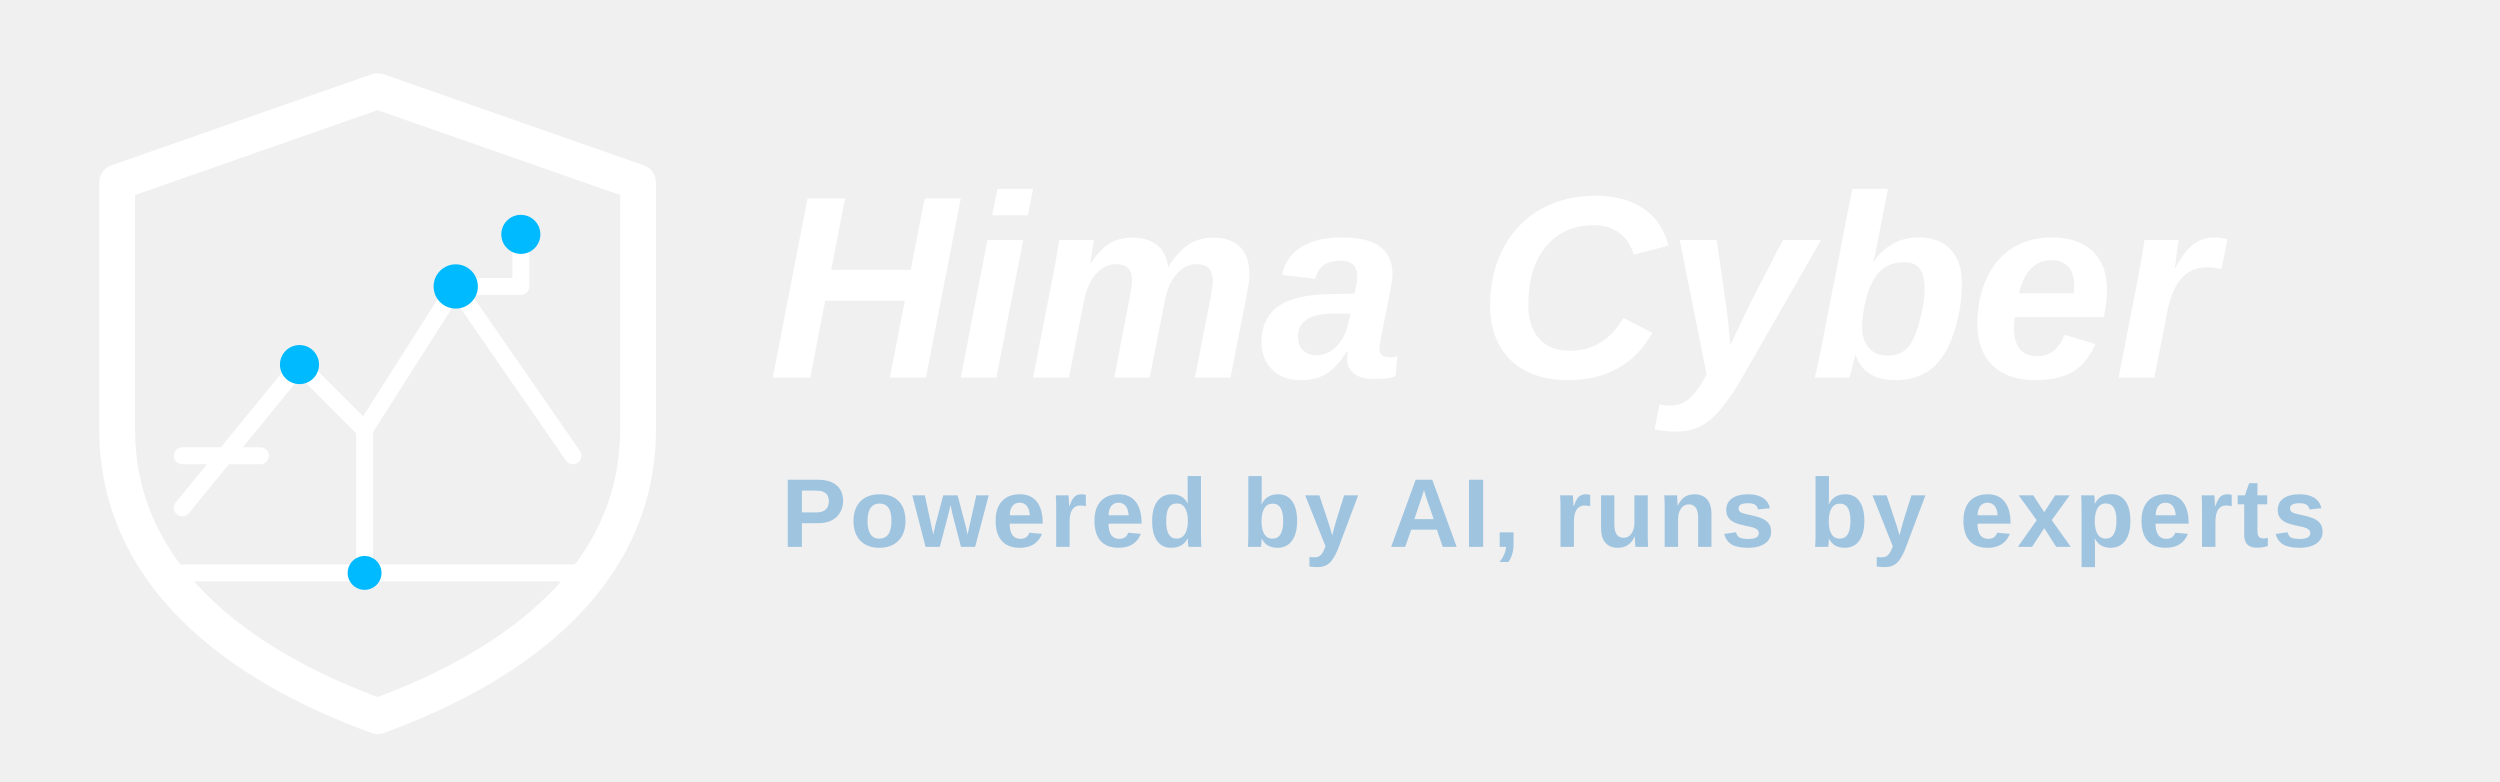
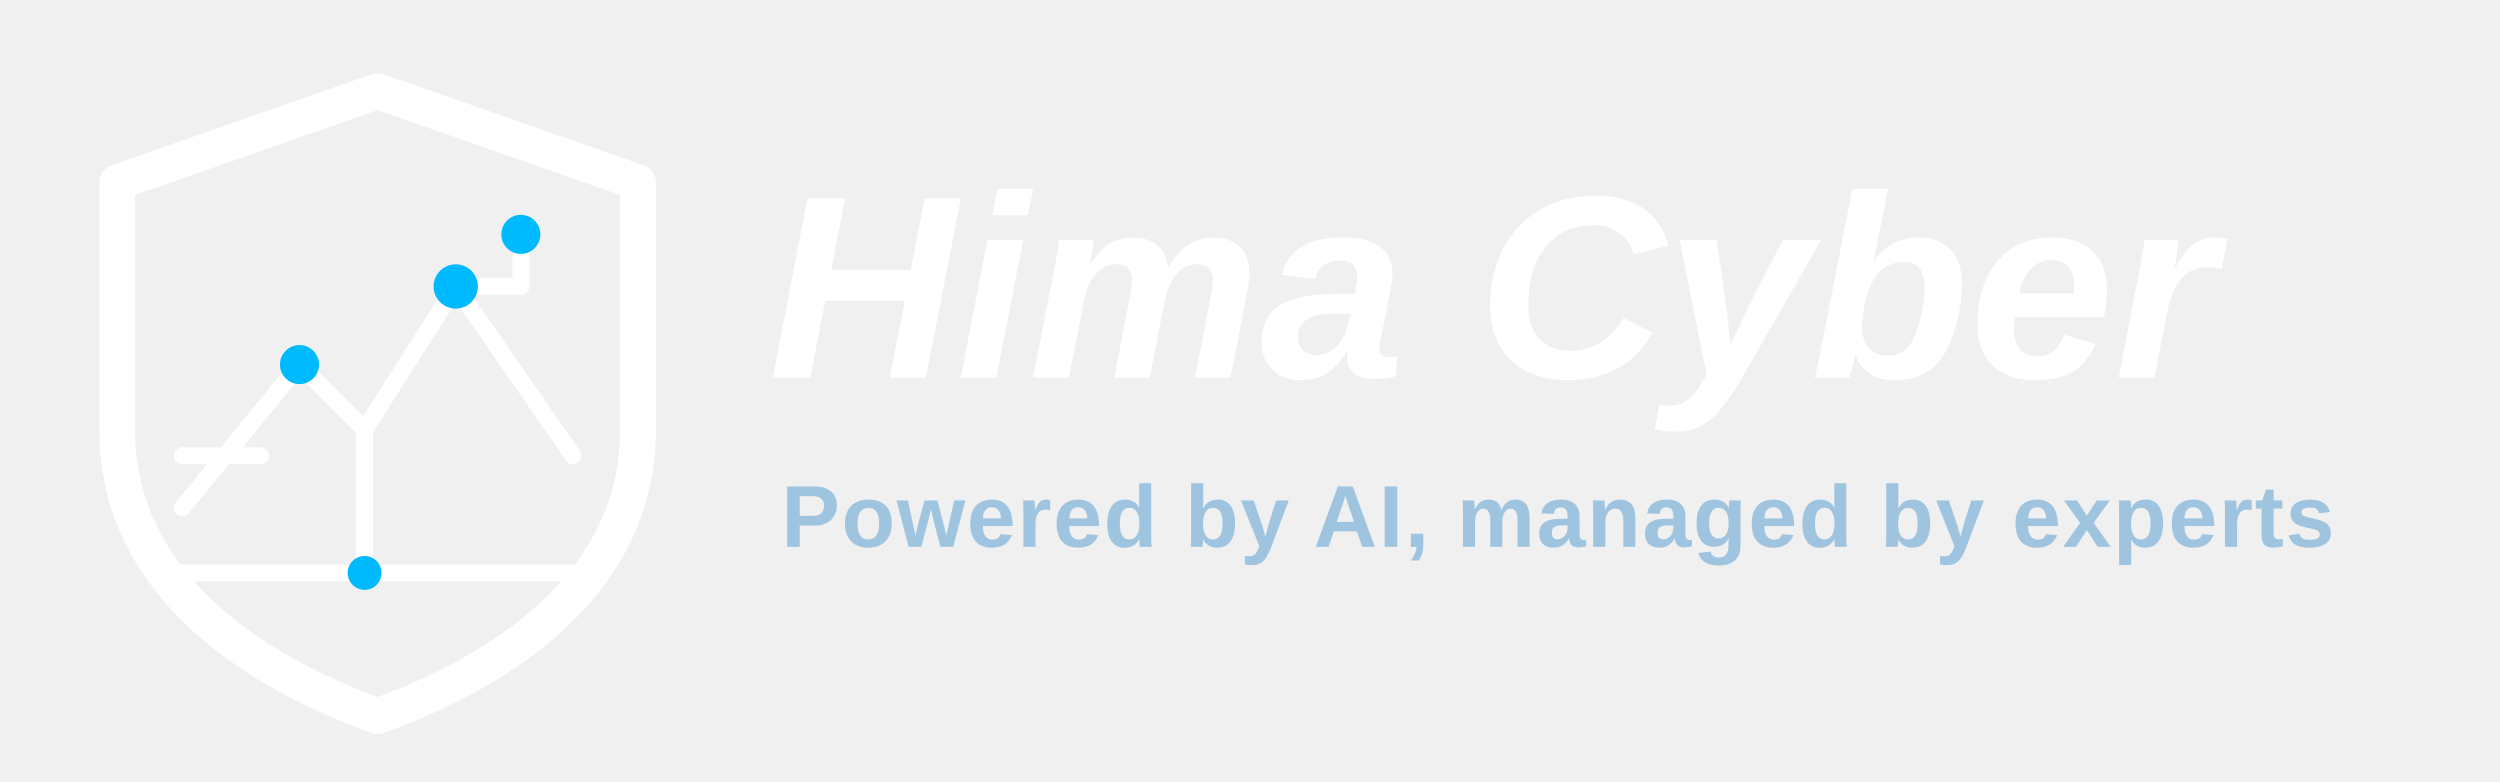
<svg xmlns="http://www.w3.org/2000/svg" viewBox="0 0 384 120" role="img" aria-label="Hima Cyber">
  <g fill="none" stroke="#FFFFFF" stroke-width="5.5" stroke-linecap="round" stroke-linejoin="round">
    <path d="M58 14 L98 28 V66 C98 88 80 102 58 110 C36 102 18 88 18 66 V28 Z" />
  </g>
  <g fill="none" stroke="#FFFFFF" stroke-width="2.6" stroke-linecap="round" stroke-linejoin="round">
    <path d="M28 78 L46 56 L56 66 L70 44 L88 70" />
    <path d="M28 88 L88 88" />
    <path d="M28 70 L40 70" />
    <path d="M70 44 L80 44 L80 36" />
    <path d="M56 66 L56 88" />
  </g>
  <g fill="#00BAFF">
    <circle cx="70" cy="44" r="3.4" />
    <circle cx="80" cy="36" r="3" />
    <circle cx="46" cy="56" r="3" />
    <circle cx="56" cy="88" r="2.6" />
  </g>
  <text x="118" y="58" font-family="Montserrat, Arial, sans-serif" font-weight="800" font-size="40" fill="#FFFFFF" font-style="italic">Hima Cyber</text>
-   <text x="120" y="84" font-family="Montserrat, Arial, sans-serif" font-weight="600" font-size="15" letter-spacing="0.5" fill="#9FC4E0">Powered by AI, runs by experts</text>
+   <text x="120" y="84" font-family="Montserrat, Arial, sans-serif" font-weight="600" font-size="13.5" letter-spacing="0.25" fill="#9FC4E0">Powered by AI, managed by experts</text>
</svg>
